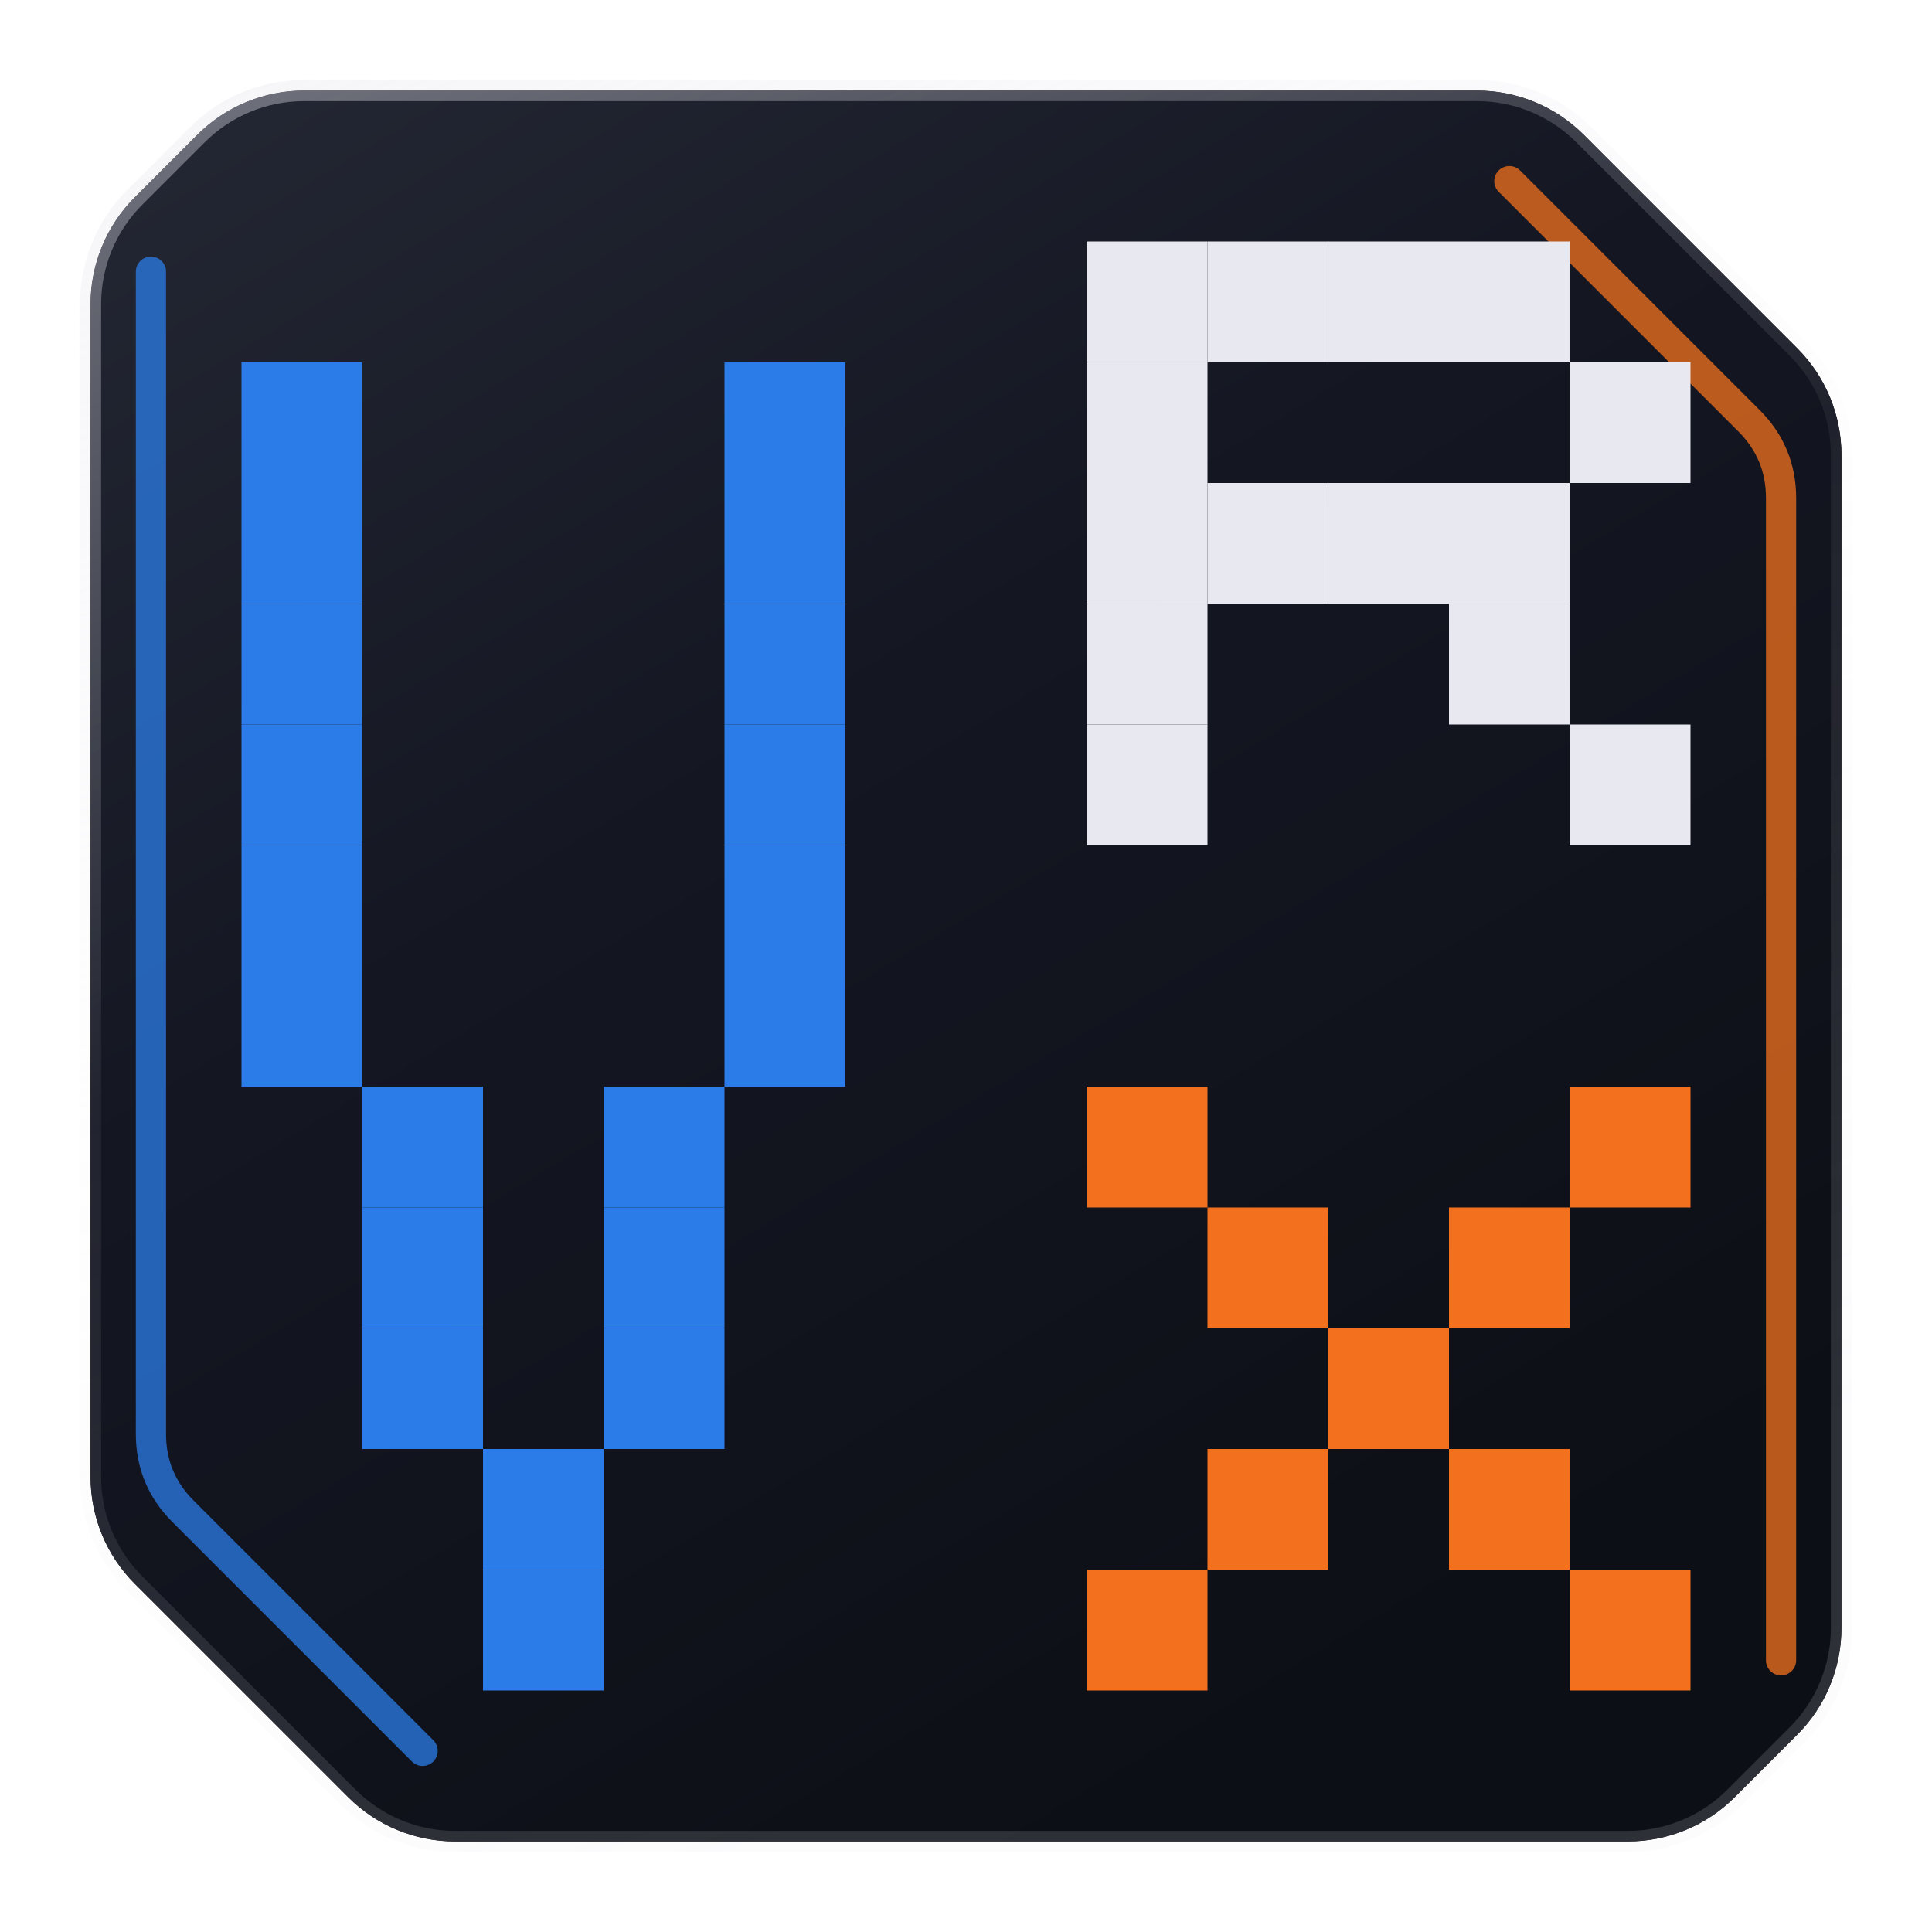
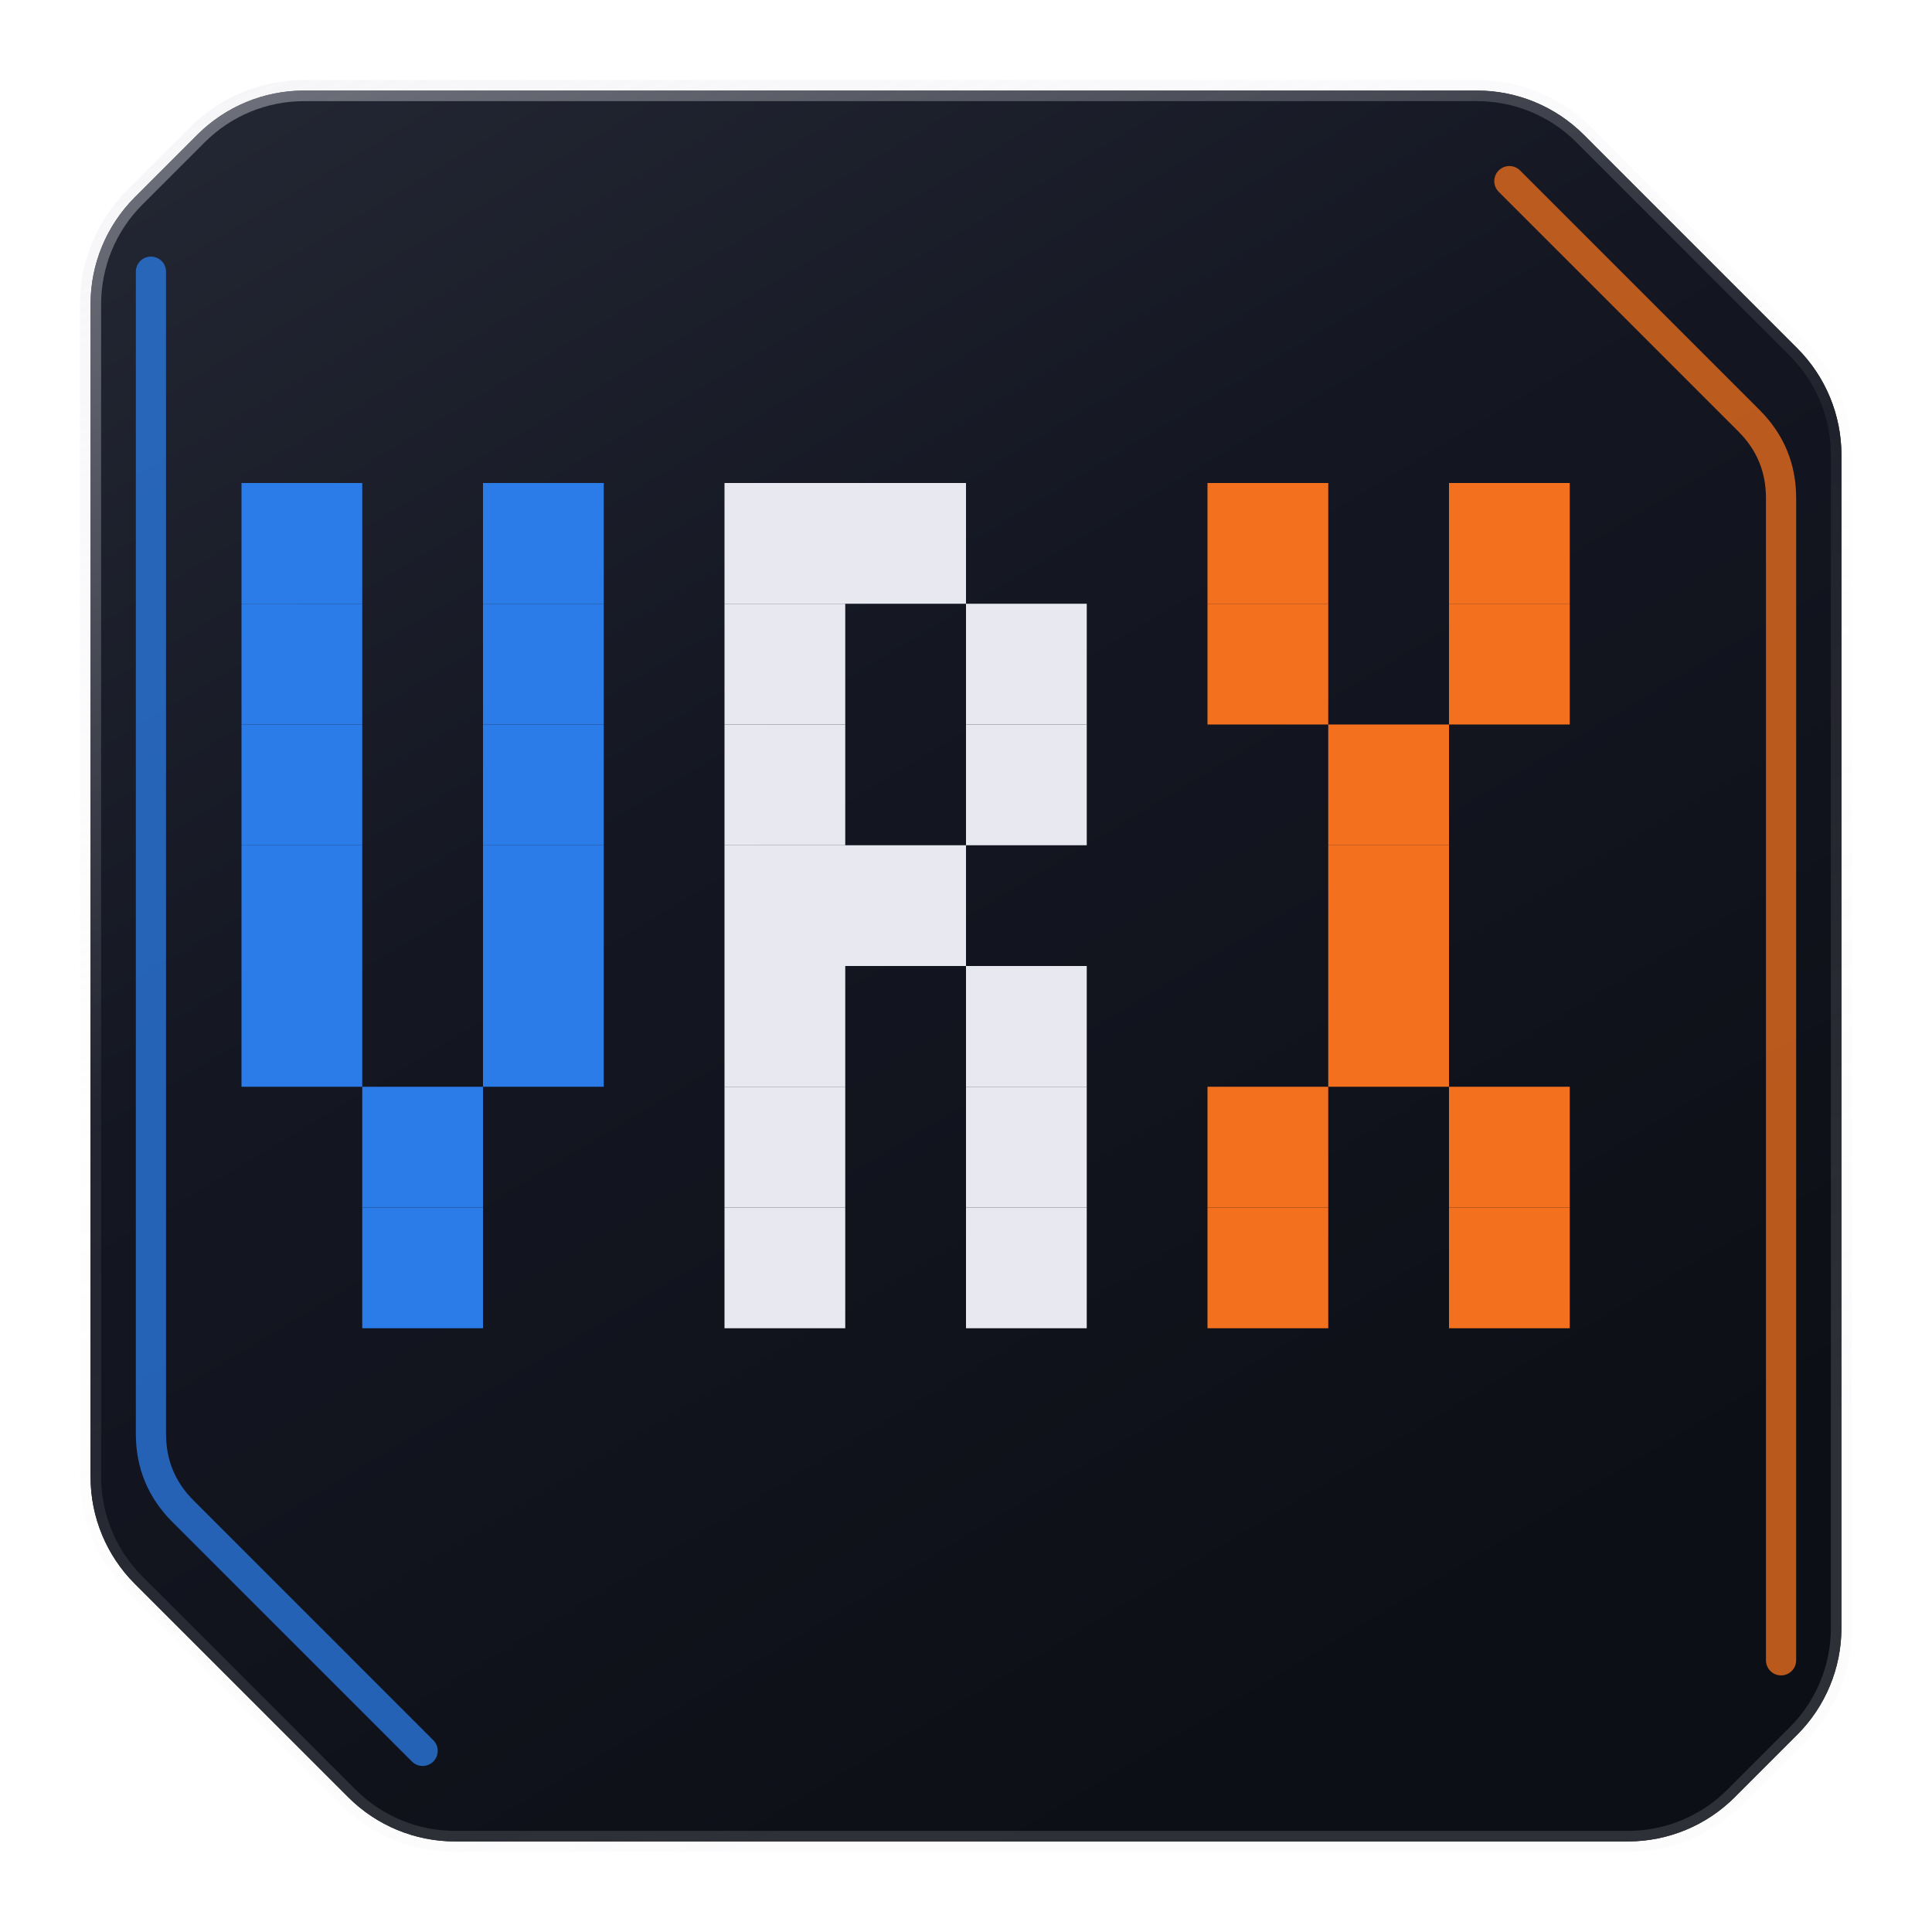
<svg xmlns="http://www.w3.org/2000/svg" width="16" height="16" viewBox="0 0 64 64">
  <defs>
    <linearGradient id="case" x2=".6" y2="1">
      <stop stop-color="#242834" />
      <stop offset=".45" stop-color="#141722" />
      <stop offset="1" stop-color="#0d0f16" />
    </linearGradient>
    <linearGradient id="rim" x2=".4" y2="1">
      <stop stop-color="#e8e8f0" stop-opacity=".4" />
      <stop offset=".5" stop-color="#e8e8f0" stop-opacity=".06" />
      <stop offset="1" stop-color="#e8e8f0" stop-opacity=".15" />
    </linearGradient>
    <linearGradient id="white-shine" x2=".2" y2="1">
      <stop stop-color="white" stop-opacity=".35" />
      <stop offset=".38" stop-color="white" stop-opacity="0" />
    </linearGradient>
  </defs>
  <path d="M10.071 3L48.929 3A5 5 0 0 1 52.465 4.465L59.535 11.536A5 5 0 0 1 61 15.071L61 53.929A5 5 0 0 1 59.535 57.465L57.465 59.535A5 5 0 0 1 53.929 61L15.071 61A5 5 0 0 1 11.536 59.535L4.465 52.465A5 5 0 0 1 3 48.929L3 10.071A5 5 0 0 1 4.465 6.535L6.535 4.465A5 5 0 0 1 10.071 3Z" fill="#08080b" />
  <path d="M10.071 3L48.929 3A5 5 0 0 1 52.465 4.465L59.535 11.536A5 5 0 0 1 61 15.071L61 53.929A5 5 0 0 1 59.535 57.465L57.465 59.535A5 5 0 0 1 53.929 61L15.071 61A5 5 0 0 1 11.536 59.535L4.465 52.465A5 5 0 0 1 3 48.929L3 10.071A5 5 0 0 1 4.465 6.535L6.535 4.465A5 5 0 0 1 10.071 3Z" fill="url(#case)" stroke="url(#rim)" stroke-width=".7" />
  <path d="M5 9V47.5Q5 49 6.061 50.061L14 58" stroke-linecap="round" fill="none" stroke="#2b7ce8" stroke-width="1" opacity=".75" />
  <path d="M59 55V16.5Q59 15 57.939 13.939L50 6" stroke-linecap="round" fill="none" stroke="#f3711e" stroke-width="1" opacity=".75" />
  <g transform="scale(4.0)">
-     <rect x="2" y="3" width="1" height="1" fill="#2b7ce8" />
-     <rect x="6" y="3" width="1" height="1" fill="#2b7ce8" />
    <rect x="2" y="4" width="1" height="1" fill="#2b7ce8" />
-     <rect x="6" y="4" width="1" height="1" fill="#2b7ce8" />
+     <rect x="4" y="4" width="1" height="1" fill="#2b7ce8" />
    <rect x="2" y="5" width="1" height="1" fill="#2b7ce8" />
-     <rect x="6" y="5" width="1" height="1" fill="#2b7ce8" />
+     <rect x="4" y="5" width="1" height="1" fill="#2b7ce8" />
    <rect x="2" y="6" width="1" height="1" fill="#2b7ce8" />
-     <rect x="6" y="6" width="1" height="1" fill="#2b7ce8" />
+     <rect x="4" y="6" width="1" height="1" fill="#2b7ce8" />
    <rect x="2" y="7" width="1" height="1" fill="#2b7ce8" />
-     <rect x="6" y="7" width="1" height="1" fill="#2b7ce8" />
+     <rect x="4" y="7" width="1" height="1" fill="#2b7ce8" />
    <rect x="2" y="8" width="1" height="1" fill="#2b7ce8" />
-     <rect x="6" y="8" width="1" height="1" fill="#2b7ce8" />
+     <rect x="4" y="8" width="1" height="1" fill="#2b7ce8" />
    <rect x="3" y="9" width="1" height="1" fill="#2b7ce8" />
-     <rect x="5" y="9" width="1" height="1" fill="#2b7ce8" />
    <rect x="3" y="10" width="1" height="1" fill="#2b7ce8" />
-     <rect x="5" y="10" width="1" height="1" fill="#2b7ce8" />
-     <rect x="3" y="11" width="1" height="1" fill="#2b7ce8" />
-     <rect x="5" y="11" width="1" height="1" fill="#2b7ce8" />
-     <rect x="4" y="12" width="1" height="1" fill="#2b7ce8" />
-     <rect x="4" y="13" width="1" height="1" fill="#2b7ce8" />
-     <rect x="9" y="2" width="1" height="1" fill="#e8e8f0" />
-     <rect x="10" y="2" width="1" height="1" fill="#e8e8f0" />
-     <rect x="11" y="2" width="1" height="1" fill="#e8e8f0" />
-     <rect x="12" y="2" width="1" height="1" fill="#e8e8f0" />
-     <rect x="9" y="3" width="1" height="1" fill="#e8e8f0" />
-     <rect x="13" y="3" width="1" height="1" fill="#e8e8f0" />
-     <rect x="9" y="4" width="1" height="1" fill="#e8e8f0" />
-     <rect x="10" y="4" width="1" height="1" fill="#e8e8f0" />
-     <rect x="11" y="4" width="1" height="1" fill="#e8e8f0" />
-     <rect x="12" y="4" width="1" height="1" fill="#e8e8f0" />
-     <rect x="9" y="5" width="1" height="1" fill="#e8e8f0" />
-     <rect x="12" y="5" width="1" height="1" fill="#e8e8f0" />
-     <rect x="9" y="6" width="1" height="1" fill="#e8e8f0" />
-     <rect x="13" y="6" width="1" height="1" fill="#e8e8f0" />
-     <rect x="9" y="9" width="1" height="1" fill="#f3711e" />
-     <rect x="13" y="9" width="1" height="1" fill="#f3711e" />
+     <rect x="6" y="4" width="2" height="1" fill="#e8e8f0" />
+     <rect x="6" y="5" width="1" height="1" fill="#e8e8f0" />
+     <rect x="8" y="5" width="1" height="1" fill="#e8e8f0" />
+     <rect x="6" y="6" width="1" height="1" fill="#e8e8f0" />
+     <rect x="8" y="6" width="1" height="1" fill="#e8e8f0" />
+     <rect x="6" y="7" width="2" height="1" fill="#e8e8f0" />
+     <rect x="6" y="8" width="1" height="1" fill="#e8e8f0" />
+     <rect x="8" y="8" width="1" height="1" fill="#e8e8f0" />
+     <rect x="6" y="9" width="1" height="1" fill="#e8e8f0" />
+     <rect x="8" y="9" width="1" height="1" fill="#e8e8f0" />
+     <rect x="6" y="10" width="1" height="1" fill="#e8e8f0" />
+     <rect x="8" y="10" width="1" height="1" fill="#e8e8f0" />
+     <rect x="10" y="4" width="1" height="1" fill="#f3711e" />
+     <rect x="12" y="4" width="1" height="1" fill="#f3711e" />
+     <rect x="10" y="5" width="1" height="1" fill="#f3711e" />
+     <rect x="12" y="5" width="1" height="1" fill="#f3711e" />
+     <rect x="11" y="6" width="1" height="1" fill="#f3711e" />
+     <rect x="11" y="7" width="1" height="1" fill="#f3711e" />
+     <rect x="11" y="8" width="1" height="1" fill="#f3711e" />
+     <rect x="10" y="9" width="1" height="1" fill="#f3711e" />
+     <rect x="12" y="9" width="1" height="1" fill="#f3711e" />
    <rect x="10" y="10" width="1" height="1" fill="#f3711e" />
    <rect x="12" y="10" width="1" height="1" fill="#f3711e" />
-     <rect x="11" y="11" width="1" height="1" fill="#f3711e" />
-     <rect x="10" y="12" width="1" height="1" fill="#f3711e" />
-     <rect x="12" y="12" width="1" height="1" fill="#f3711e" />
-     <rect x="9" y="13" width="1" height="1" fill="#f3711e" />
-     <rect x="13" y="13" width="1" height="1" fill="#f3711e" />
  </g>
</svg>
